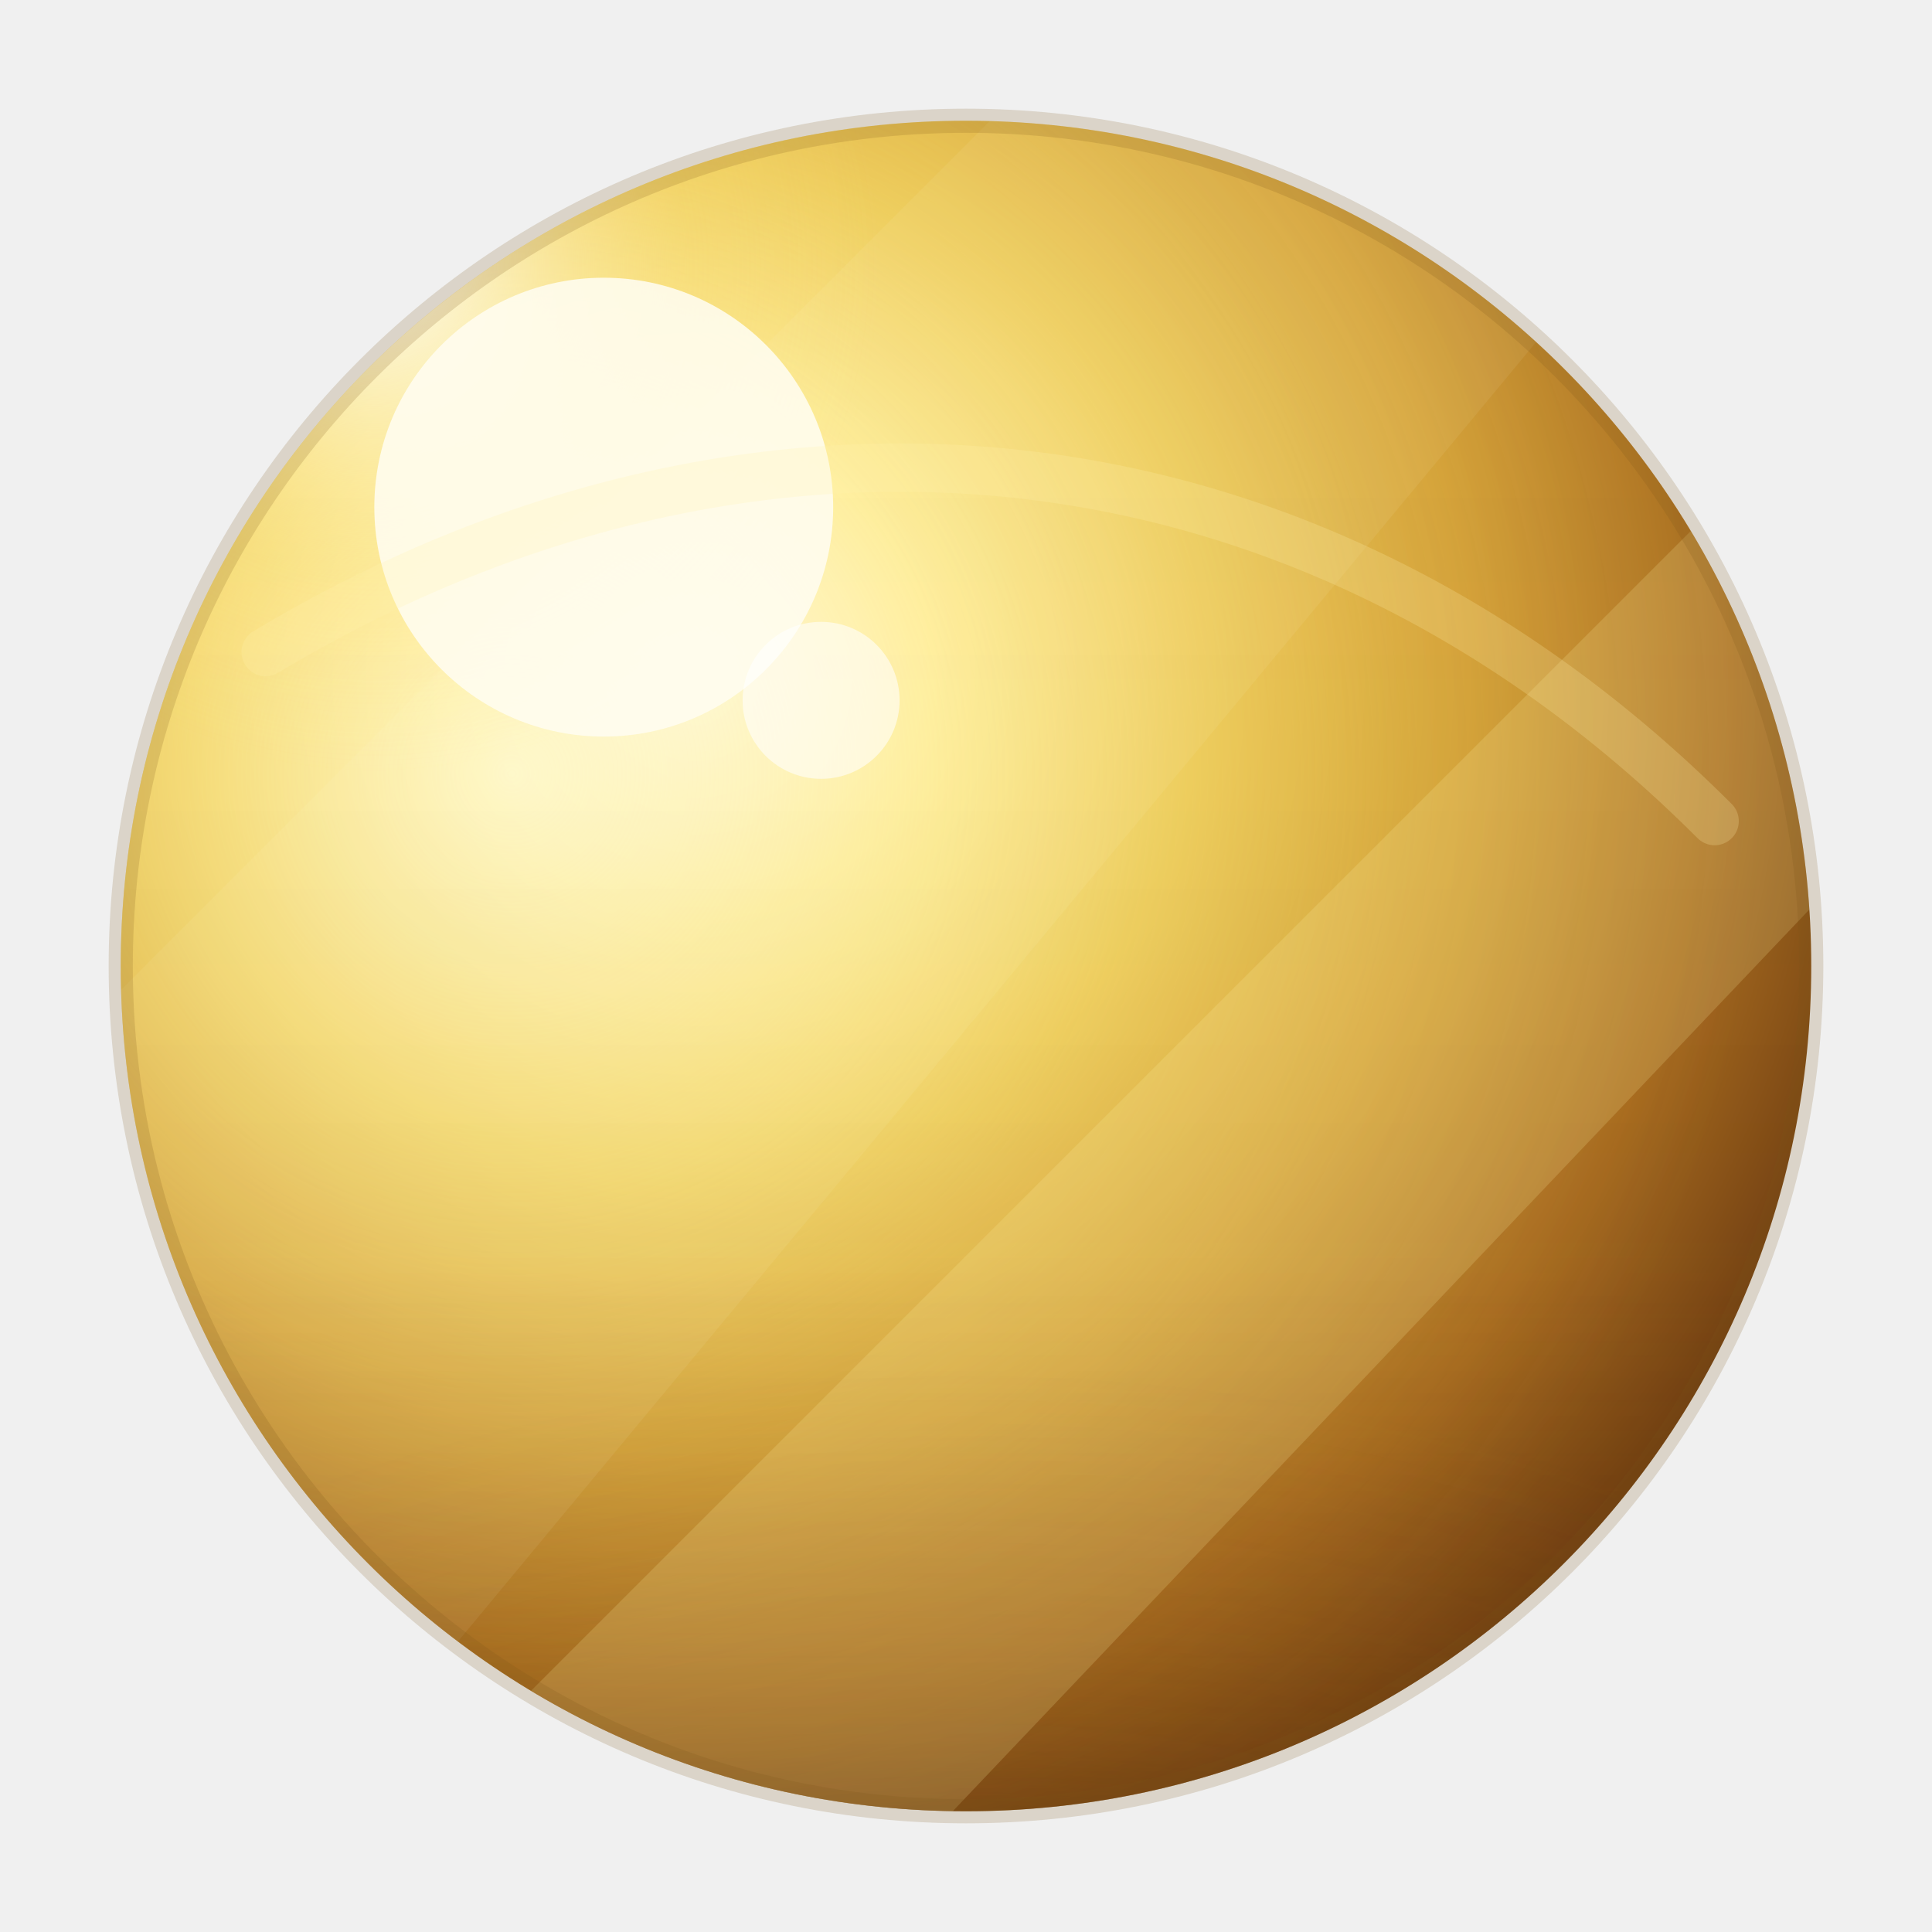
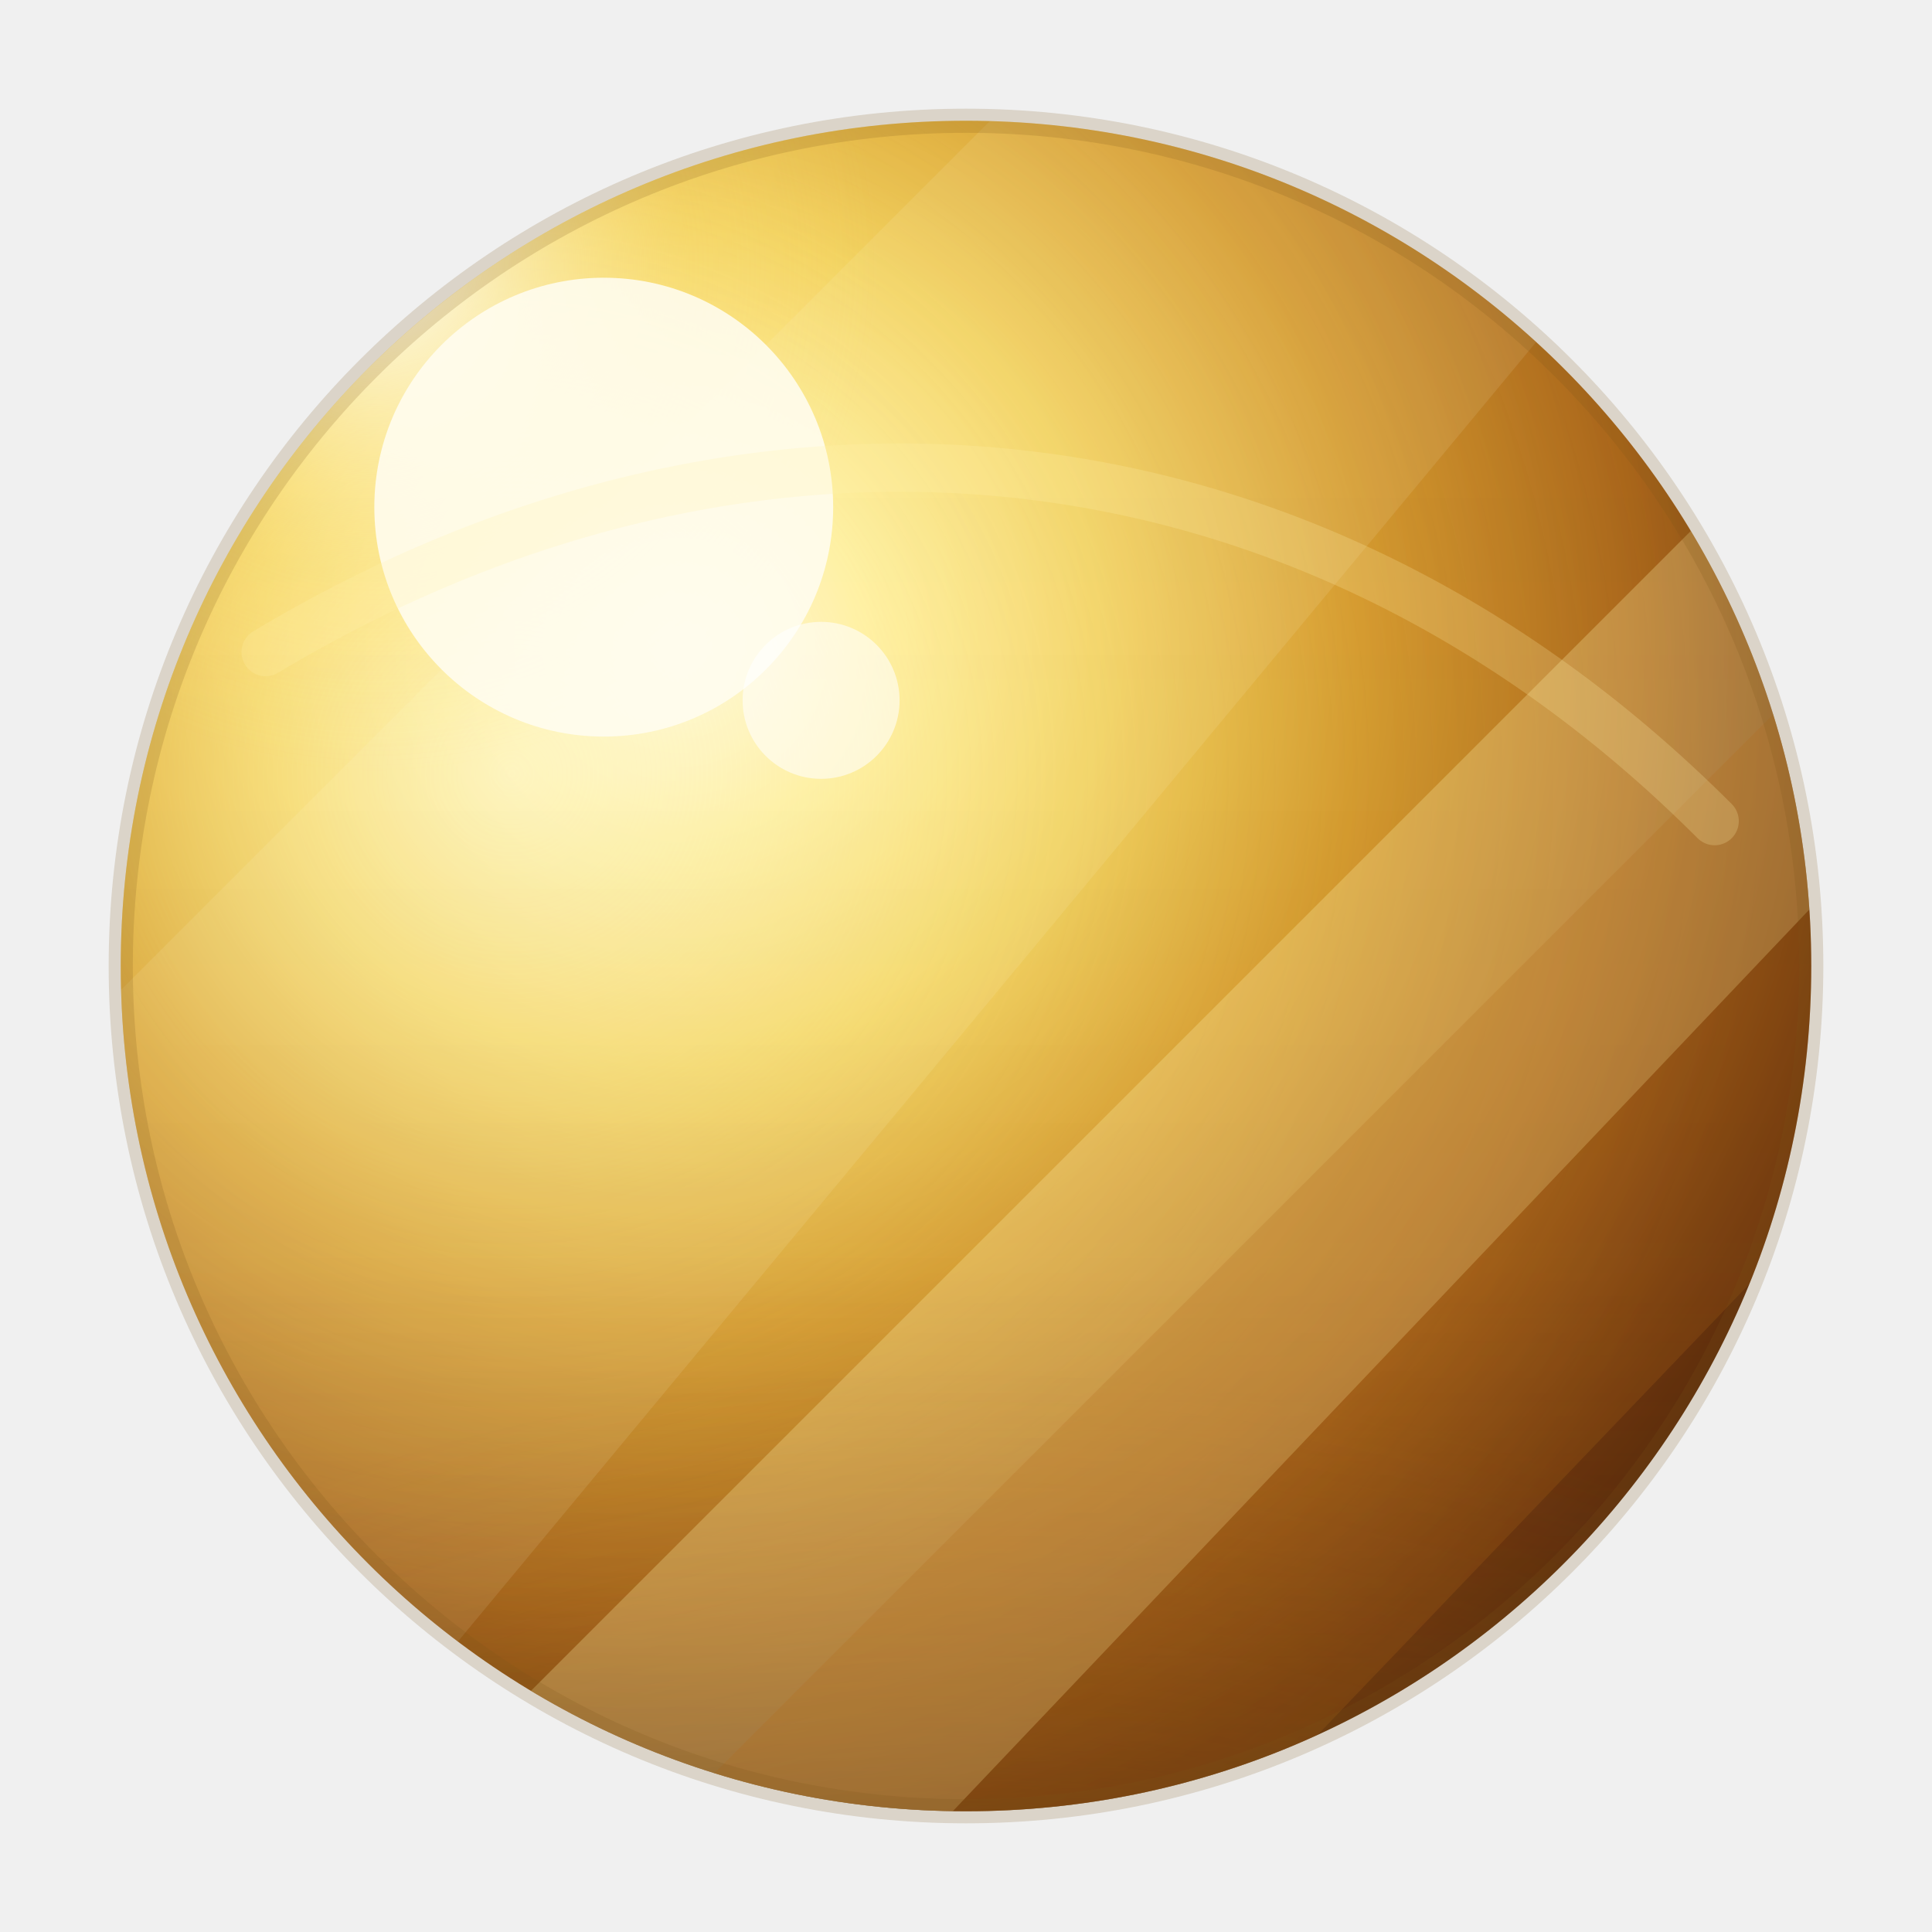
<svg xmlns="http://www.w3.org/2000/svg" viewBox="0 0 160 160" role="img" aria-labelledby="title">
  <defs>
-     <radialGradient id="base" cx="34%" cy="33%" r="88%">
+     <radialGradient id="base" cx="33%" cy="31%" r="92%">
      <stop offset="0" stop-color="#fffef4" />
-       <stop offset="0.16" stop-color="#fff1a1" />
-       <stop offset="0.34" stop-color="#efd05d" />
-       <stop offset="0.52" stop-color="#d4a33a" />
-       <stop offset="0.69" stop-color="#a86c20" />
-       <stop offset="0.84" stop-color="#6d3c10" />
-       <stop offset="1" stop-color="#2a1608" />
+       <stop offset="0.12" stop-color="#fff1a1" />
+       <stop offset="0.27" stop-color="#f3d35d" />
+       <stop offset="0.44" stop-color="#d49a2e" />
+       <stop offset="0.62" stop-color="#a8641a" />
+       <stop offset="0.78" stop-color="#67320d" />
+       <stop offset="1" stop-color="#251205" />
    </radialGradient>
    <radialGradient id="leftGlow" cx="24%" cy="39%" r="72%">
-       <stop offset="0" stop-color="#fff9d5" stop-opacity=".72" />
-       <stop offset=".34" stop-color="#ffe98e" stop-opacity=".34" />
+       <stop offset="0" stop-color="#fff9d5" stop-opacity=".58" />
+       <stop offset=".34" stop-color="#ffe98e" stop-opacity=".24" />
      <stop offset=".72" stop-color="#dba33b" stop-opacity=".08" />
      <stop offset="1" stop-color="#dba33b" stop-opacity="0" />
    </radialGradient>
    <radialGradient id="flare" cx="31%" cy="30%" r="42%">
      <stop offset="0" stop-color="#ffffff" stop-opacity=".95" />
      <stop offset=".24" stop-color="#fffce7" stop-opacity=".56" />
      <stop offset=".62" stop-color="#ffe88d" stop-opacity=".16" />
      <stop offset="1" stop-color="#ffe88d" stop-opacity="0" />
    </radialGradient>
    <linearGradient id="bottomShade" x1="80" y1="38" x2="80" y2="170" gradientUnits="userSpaceOnUse">
      <stop offset="0" stop-color="#4b260a" stop-opacity="0" />
      <stop offset=".5" stop-color="#70400f" stop-opacity=".04" />
      <stop offset=".74" stop-color="#74410f" stop-opacity=".24" />
      <stop offset="1" stop-color="#281307" stop-opacity=".72" />
    </linearGradient>
    <radialGradient id="bottomBrown" cx="50%" cy="104%" r="76%">
-       <stop offset="0" stop-color="#281307" stop-opacity=".82" />
-       <stop offset=".34" stop-color="#70400f" stop-opacity=".44" />
-       <stop offset=".66" stop-color="#a66b1e" stop-opacity=".12" />
+       <stop offset="0" stop-color="#281307" stop-opacity=".92" />
+       <stop offset=".34" stop-color="#70400f" stop-opacity=".55" />
+       <stop offset=".66" stop-color="#a66b1e" stop-opacity=".16" />
      <stop offset="1" stop-color="#a66b1e" stop-opacity="0" />
    </radialGradient>
    <clipPath id="clip">
      <circle cx="80" cy="80" r="70" />
    </clipPath>
  </defs>
  <circle cx="80" cy="80" r="70" fill="url(#base)" />
  <g clip-path="url(#clip)">
    <circle cx="80" cy="80" r="72" fill="url(#leftGlow)" />
    <ellipse cx="80" cy="139" rx="82" ry="58" fill="url(#bottomBrown)" />
    <circle cx="80" cy="80" r="72" fill="url(#bottomShade)" opacity=".62" />
-     <path d="M92 172 172 92v80z" fill="#4a260c" opacity=".14" />
-     <path d="M12 172 172 12v40L58 172z" fill="#fff2a8" opacity=".18" />
-     <path d="M-16 108 108 -16h56L8 172H-16z" fill="#fffbe2" opacity=".07" />
+     <path d="M92 172 172 92v80z" fill="#3a1706" opacity=".28" />
+     <path d="M12 172 172 12v40L58 172z" fill="#fff2a8" opacity=".28" />
+     <path d="M34 172 172 34v44L82 172z" fill="#b36a18" opacity=".22" />
+     <path d="M-16 108 108 -16h56L8 172H-16z" fill="#fffbe2" opacity=".1" />
    <circle cx="50" cy="42" r="50" fill="url(#flare)" />
    <circle cx="50" cy="42" r="19" fill="#fffdf0" opacity=".88" />
    <circle cx="68" cy="58" r="6.5" fill="#ffffff" opacity=".58" />
    <path d="M22 54c40-24 86-20 120 14" fill="none" stroke="#fff0ad" stroke-opacity=".22" stroke-width="4" stroke-linecap="round" />
  </g>
  <circle cx="80" cy="80" r="70" fill="none" stroke="#7b5318" stroke-opacity=".18" stroke-width="2" />
</svg>
